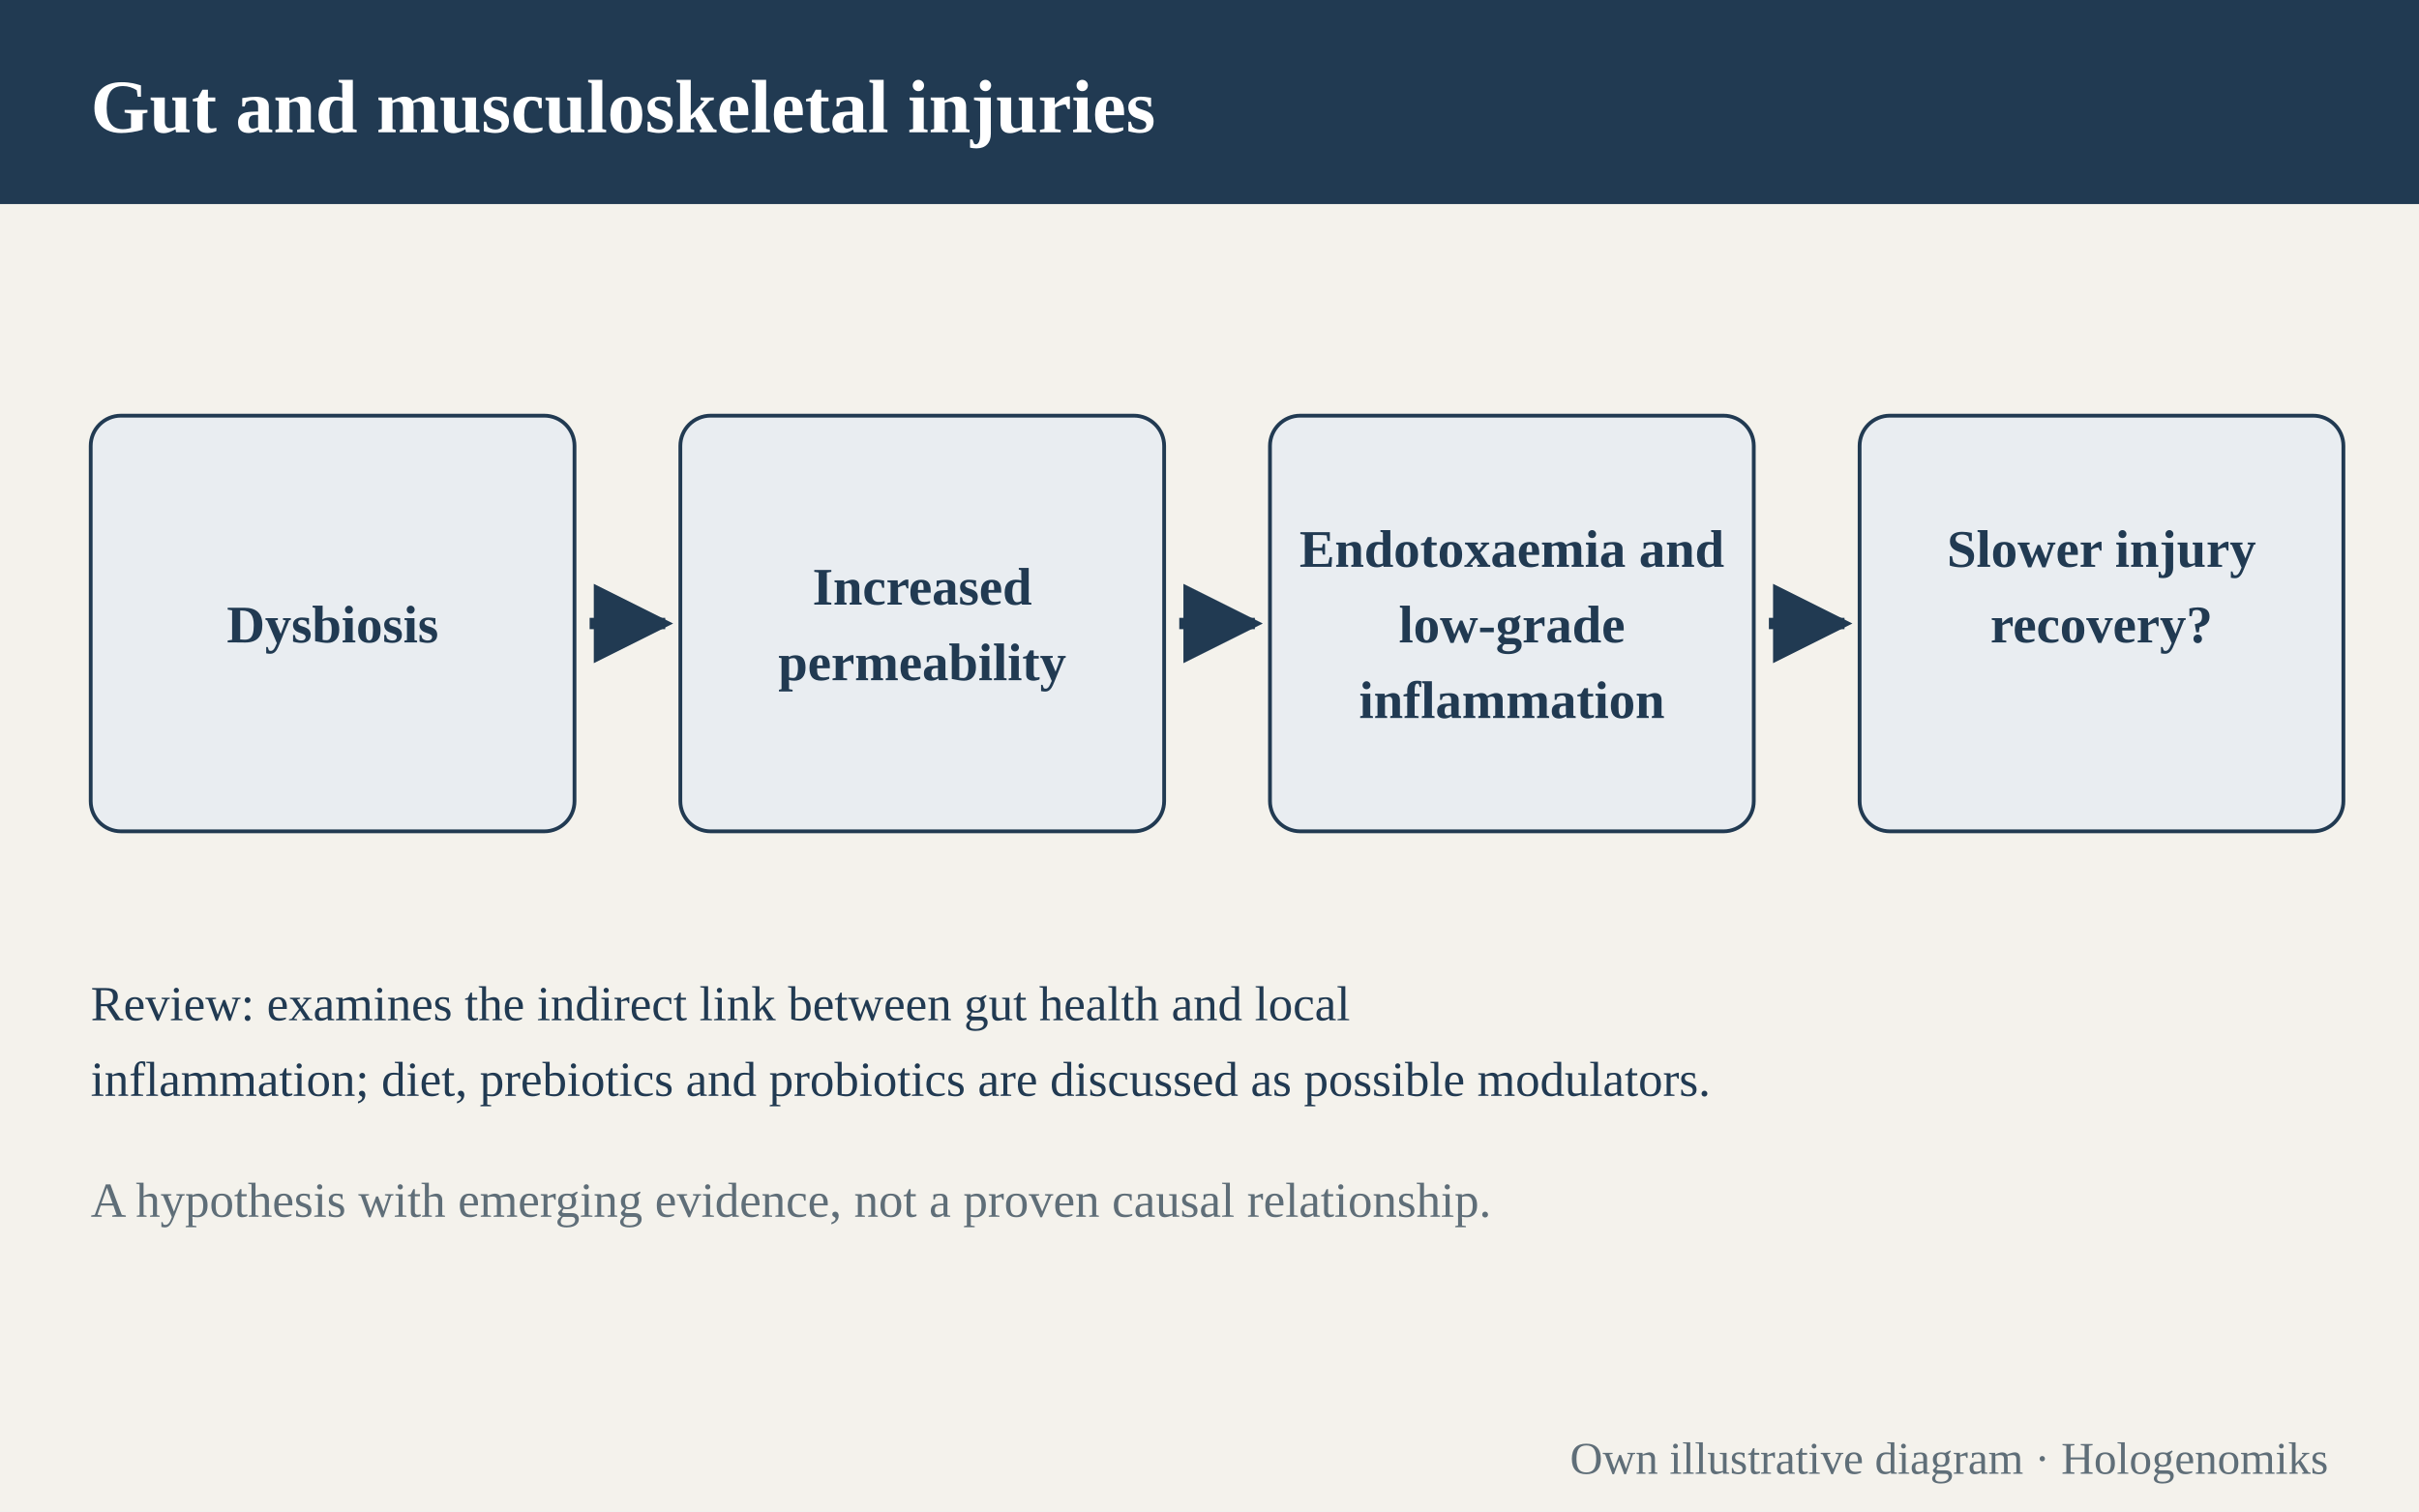
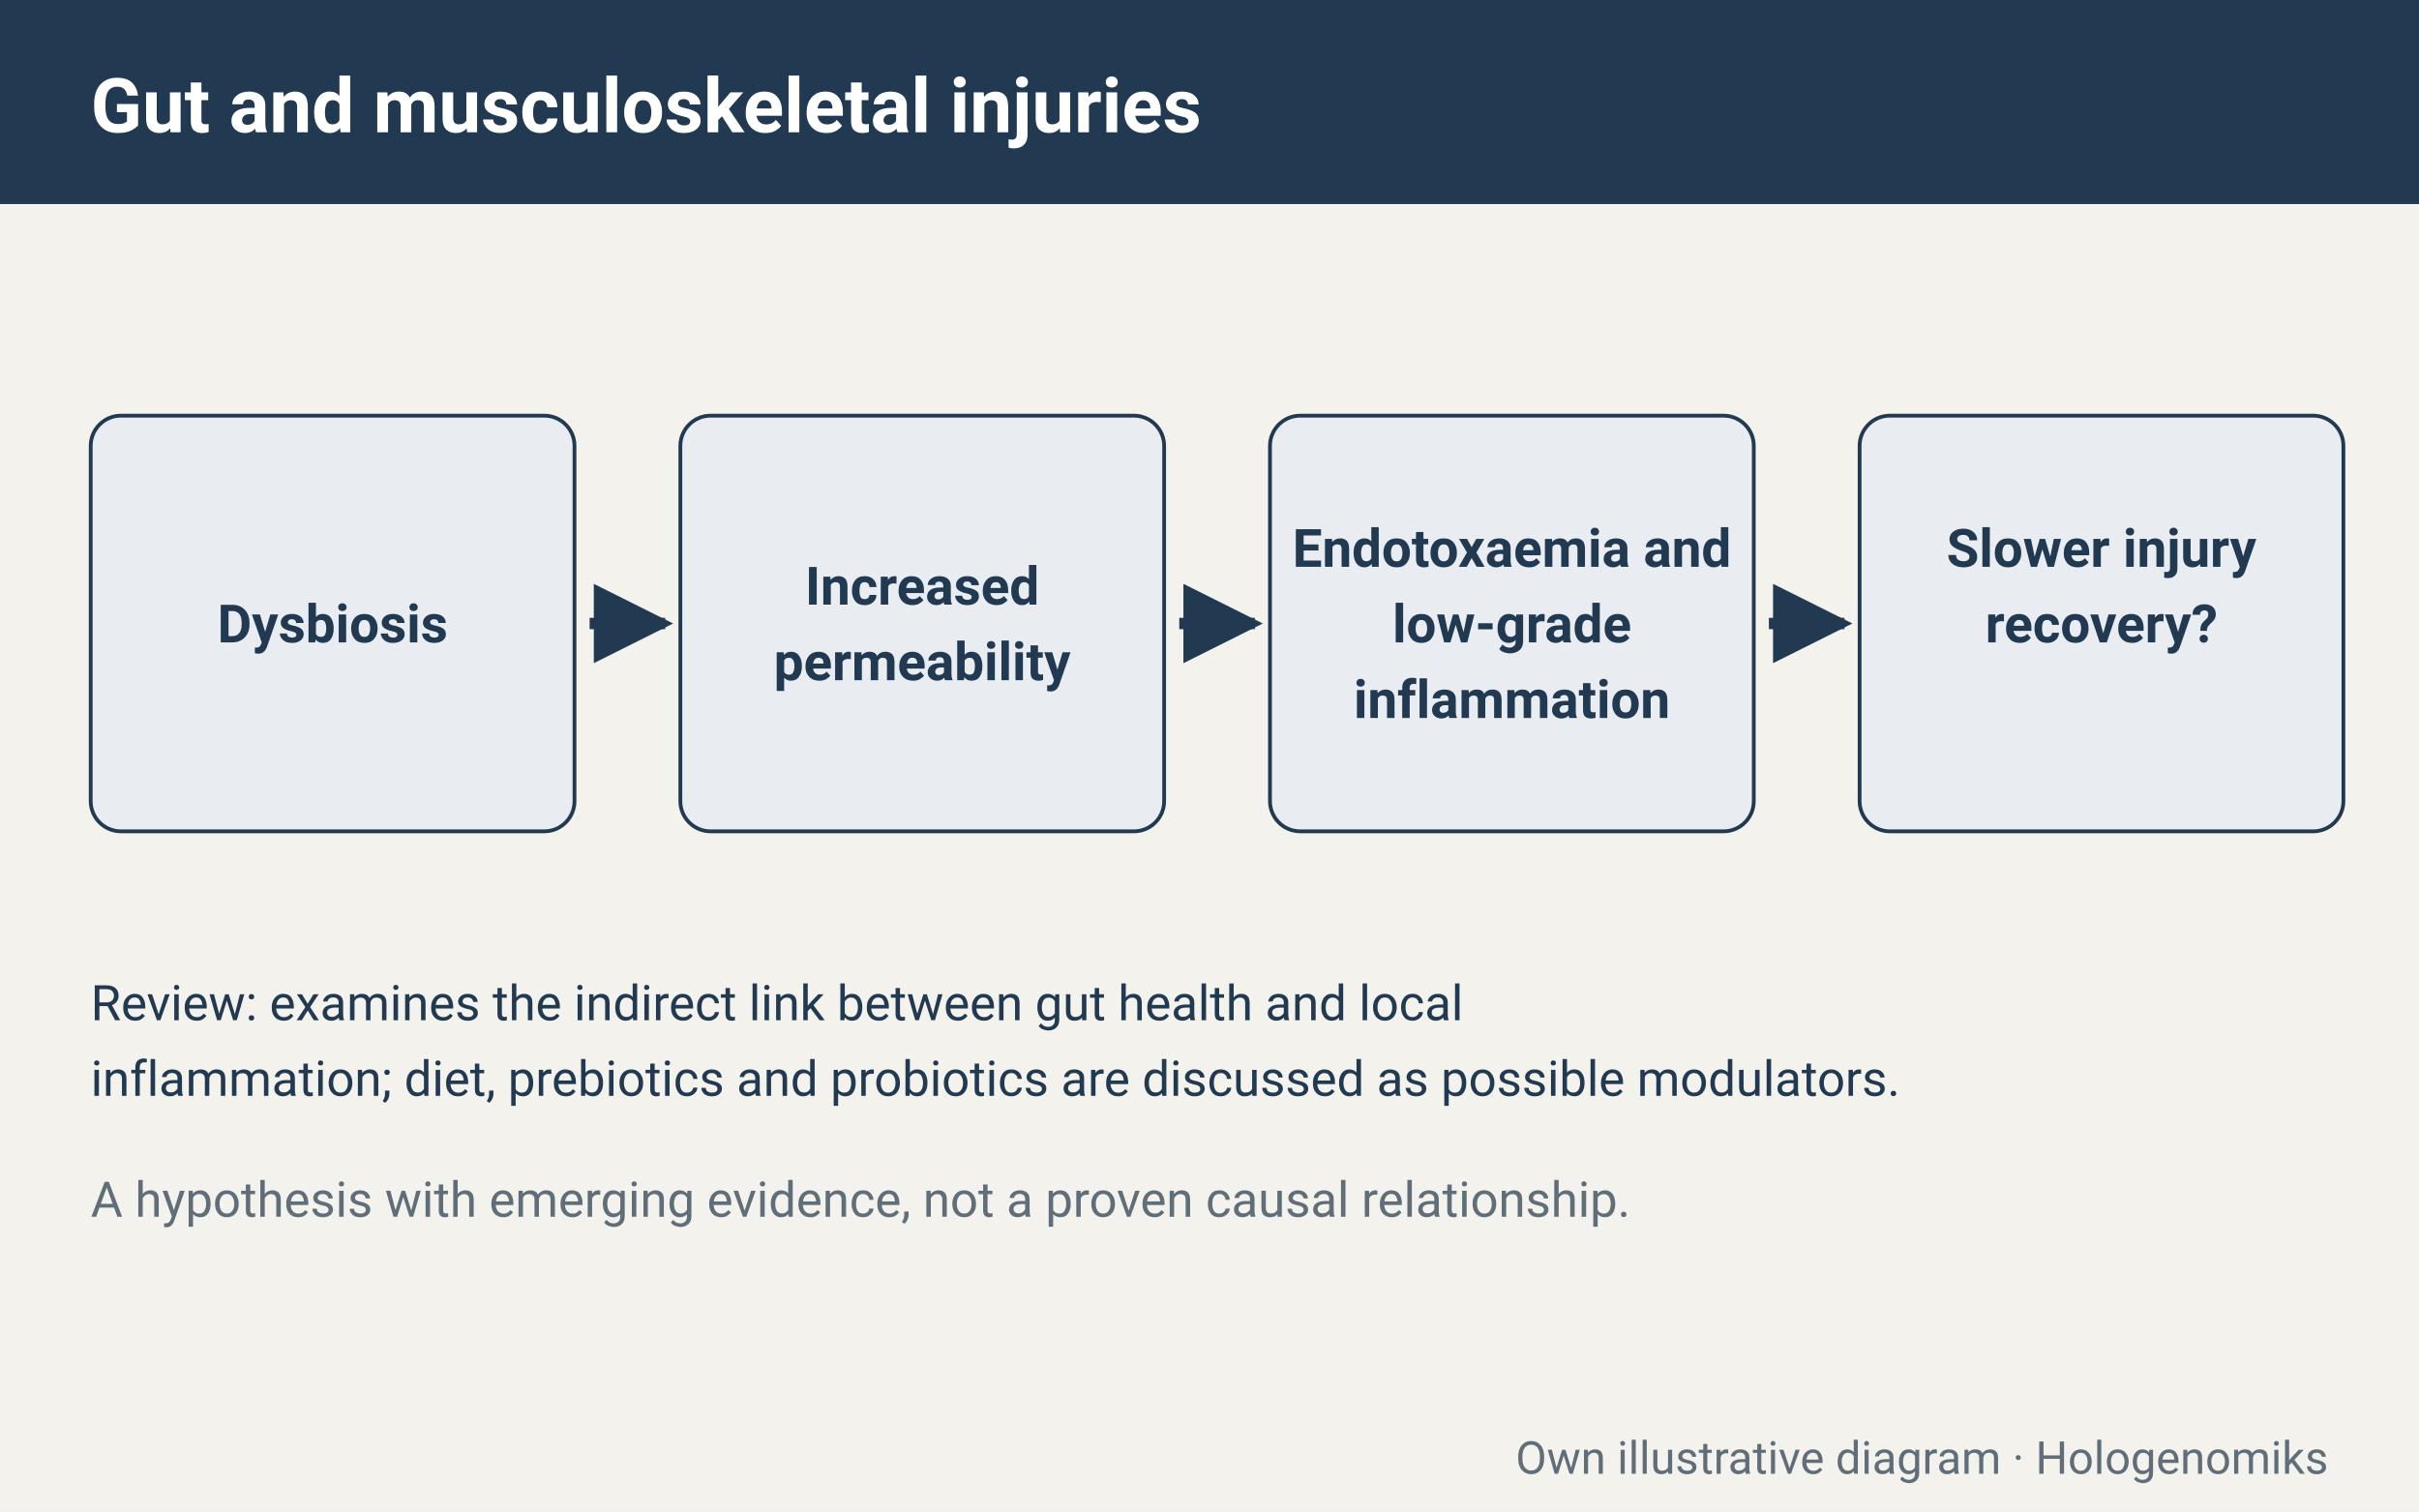
- <svg xmlns="http://www.w3.org/2000/svg" viewBox="0 0 640 400" font-family="Source Sans 3, Segoe UI, Arial, sans-serif" role="img" aria-labelledby="t">
+ <svg xmlns="http://www.w3.org/2000/svg" viewBox="0 0 640 400" font-family="'Source Sans 3', 'Segoe UI', Roboto, Helvetica, Arial, sans-serif" role="img" aria-labelledby="t">
  <rect width="640" height="400" fill="#F4F2EC" />
  <rect width="640" height="54" fill="#213A52" />
  <text x="24" y="35" fill="#fff" font-size="20" font-weight="700">Gut and musculoskeletal injuries</text>
  <defs>
    <marker id="f" viewBox="0 0 10 10" refX="9" refY="5" markerWidth="7" markerHeight="7" orient="auto">
      <path d="M0 0L10 5L0 10z" fill="#213A52" />
    </marker>
  </defs>
  <rect x="24" y="110" width="128" height="110" rx="8" fill="#E9EDF1" stroke="#213A52" />
  <text x="88.0" y="170.0" font-size="14" font-weight="700" fill="#213A52" text-anchor="middle">Dysbiosis</text>
  <path d="M156 165 H176" stroke="#213A52" stroke-width="3" marker-end="url(#f)" />
  <rect x="180" y="110" width="128" height="110" rx="8" fill="#E9EDF1" stroke="#213A52" />
  <text x="244.0" y="160.0" font-size="14" font-weight="700" fill="#213A52" text-anchor="middle">Increased</text>
  <text x="244.0" y="180.0" font-size="14" font-weight="700" fill="#213A52" text-anchor="middle">permeability</text>
  <path d="M312 165 H332" stroke="#213A52" stroke-width="3" marker-end="url(#f)" />
  <rect x="336" y="110" width="128" height="110" rx="8" fill="#E9EDF1" stroke="#213A52" />
  <text x="400.0" y="150.0" font-size="14" font-weight="700" fill="#213A52" text-anchor="middle">Endotoxaemia and</text>
  <text x="400.0" y="170.0" font-size="14" font-weight="700" fill="#213A52" text-anchor="middle">low-grade</text>
  <text x="400.0" y="190.0" font-size="14" font-weight="700" fill="#213A52" text-anchor="middle">inflammation</text>
  <path d="M468 165 H488" stroke="#213A52" stroke-width="3" marker-end="url(#f)" />
  <rect x="492" y="110" width="128" height="110" rx="8" fill="#E9EDF1" stroke="#213A52" />
  <text x="556.0" y="150.0" font-size="14" font-weight="700" fill="#213A52" text-anchor="middle">Slower injury</text>
  <text x="556.0" y="170.0" font-size="14" font-weight="700" fill="#213A52" text-anchor="middle">recovery?</text>
  <text x="556.0" y="190.0" font-size="14" font-weight="700" fill="#213A52" text-anchor="middle"> </text>
  <text x="24" y="270" font-size="13" font-weight="400" fill="#213A52" text-anchor="start">Review: examines the indirect link between gut health and local</text>
  <text x="24" y="290" font-size="13" font-weight="400" fill="#213A52" text-anchor="start">inflammation; diet, prebiotics and probiotics are discussed as possible modulators.</text>
  <text x="24" y="322" font-size="13" font-weight="400" fill="#5F6E78" text-anchor="start">A hypothesis with emerging evidence, not a proven causal relationship.</text>
  <text x="616" y="390" text-anchor="end" fill="#5F6E78" font-size="12">Own illustrative diagram · Hologenomiks</text>
</svg>
